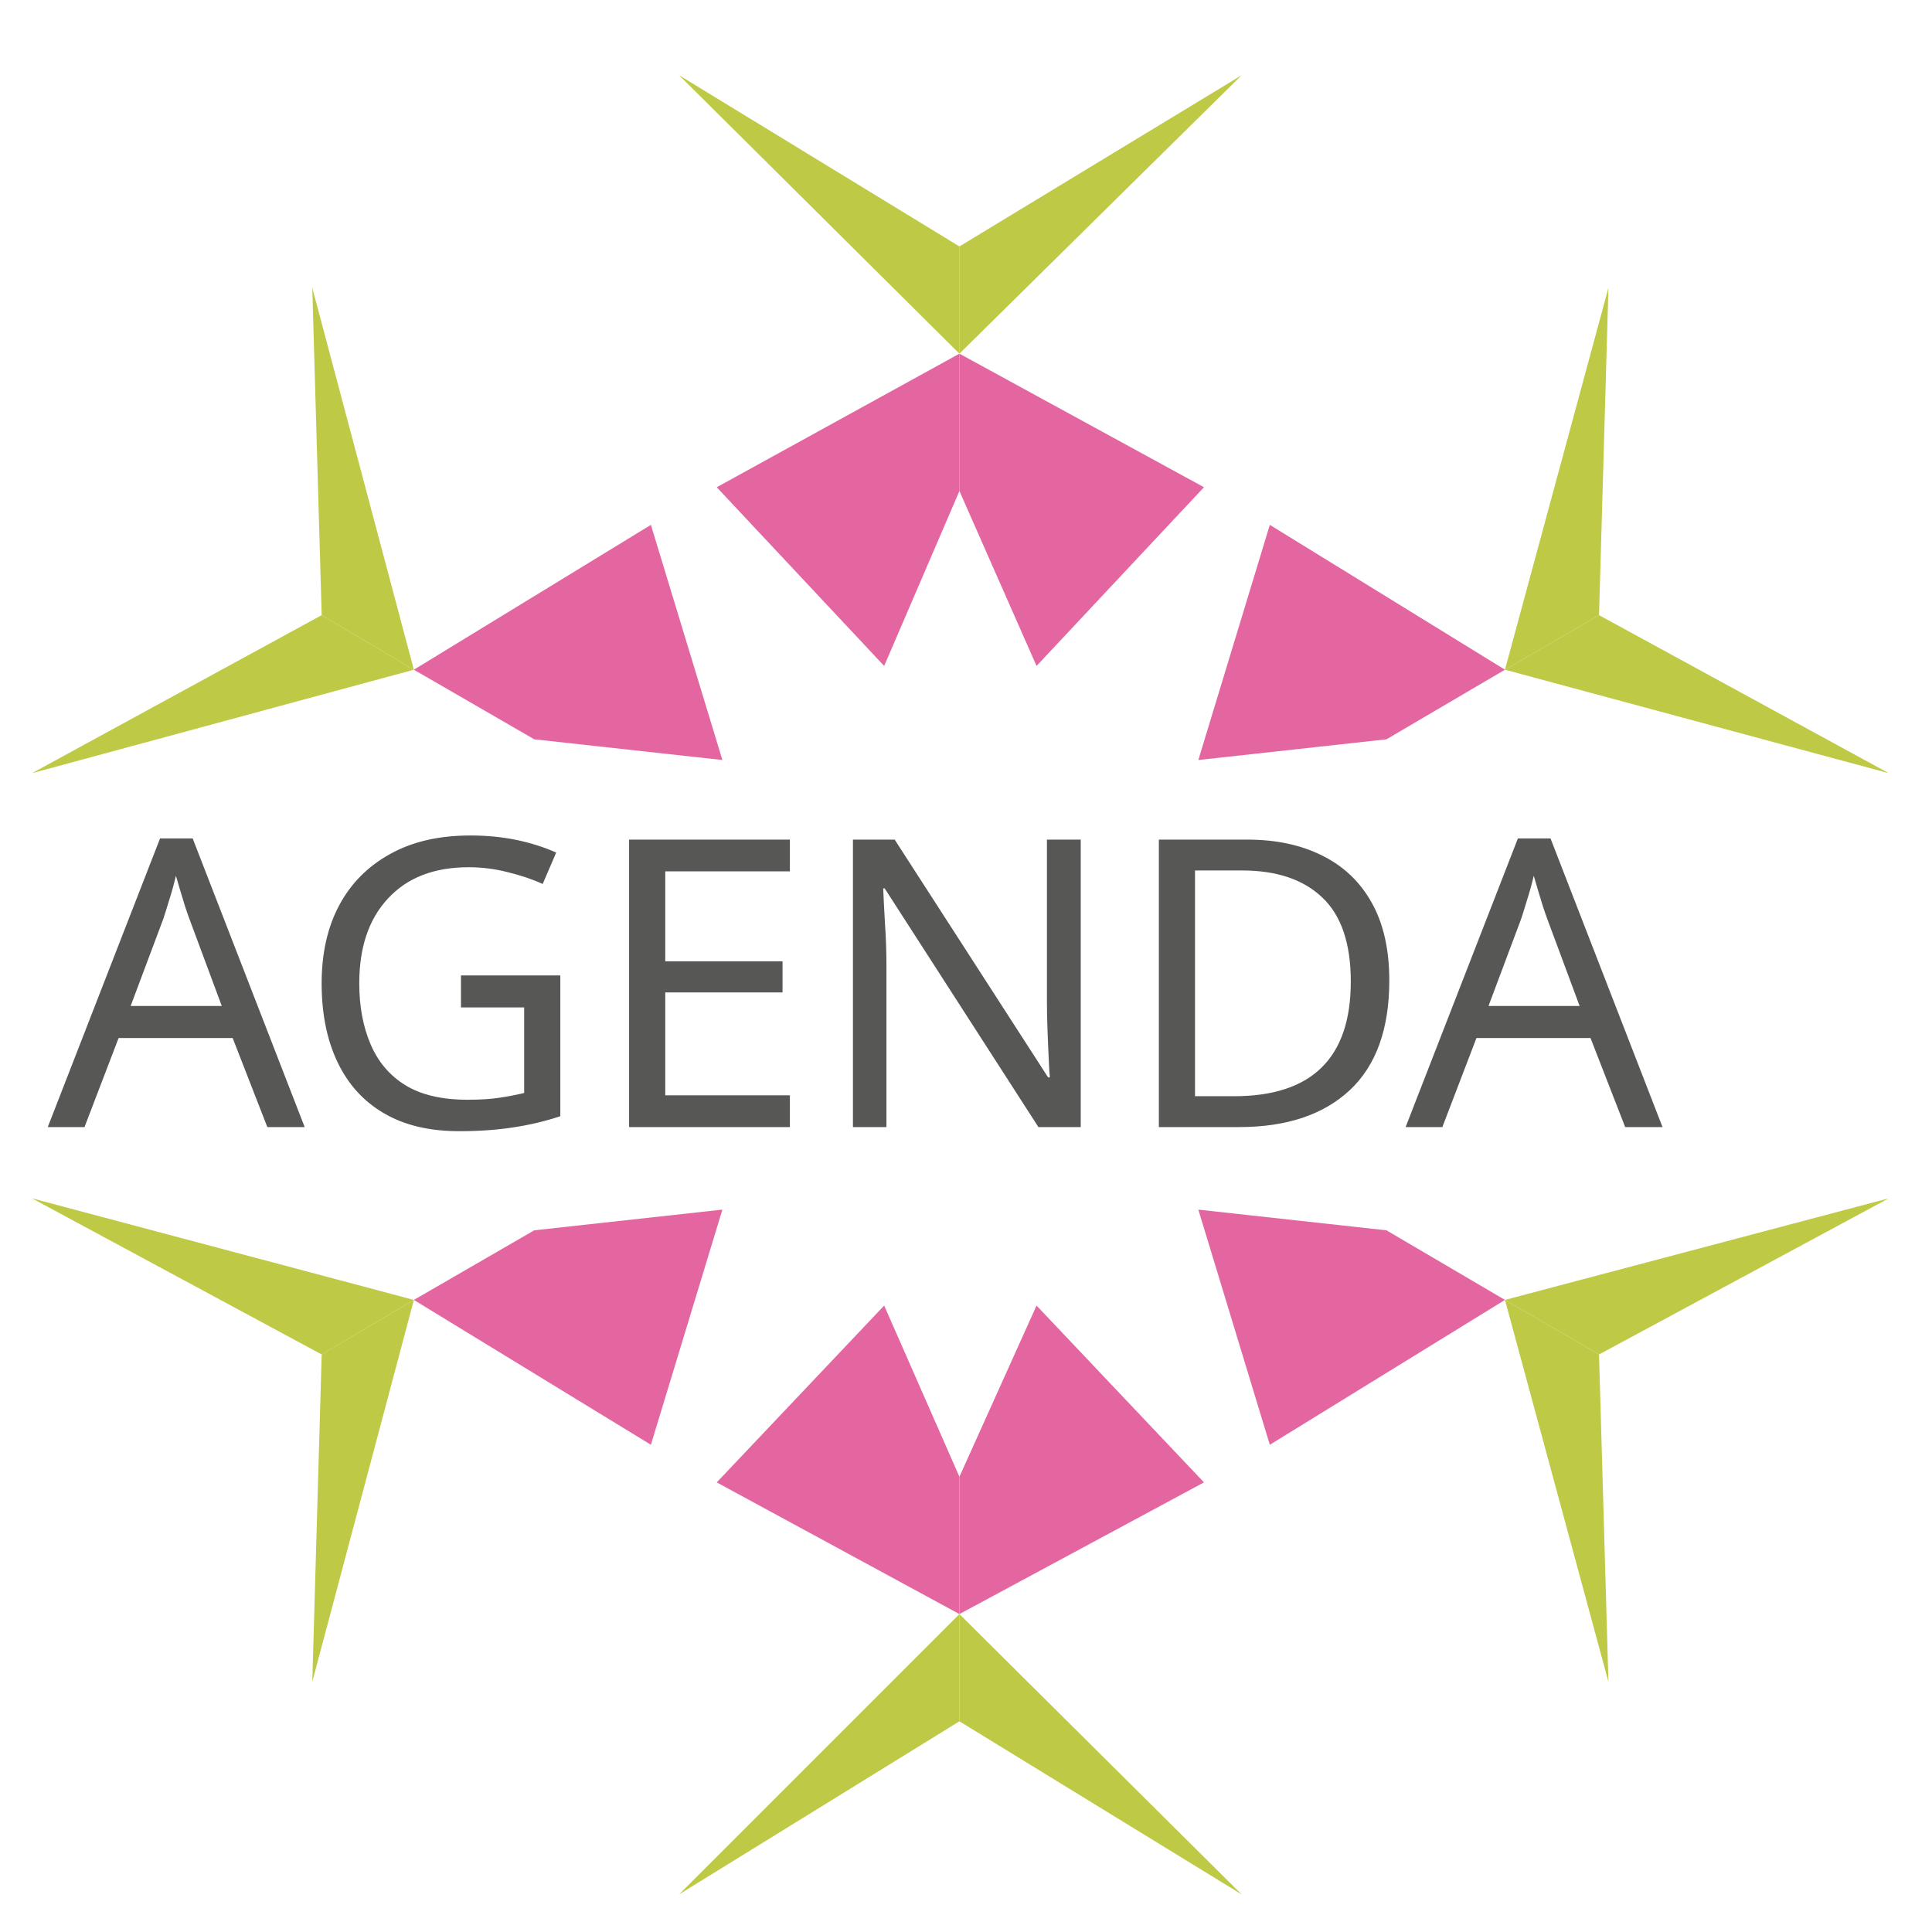
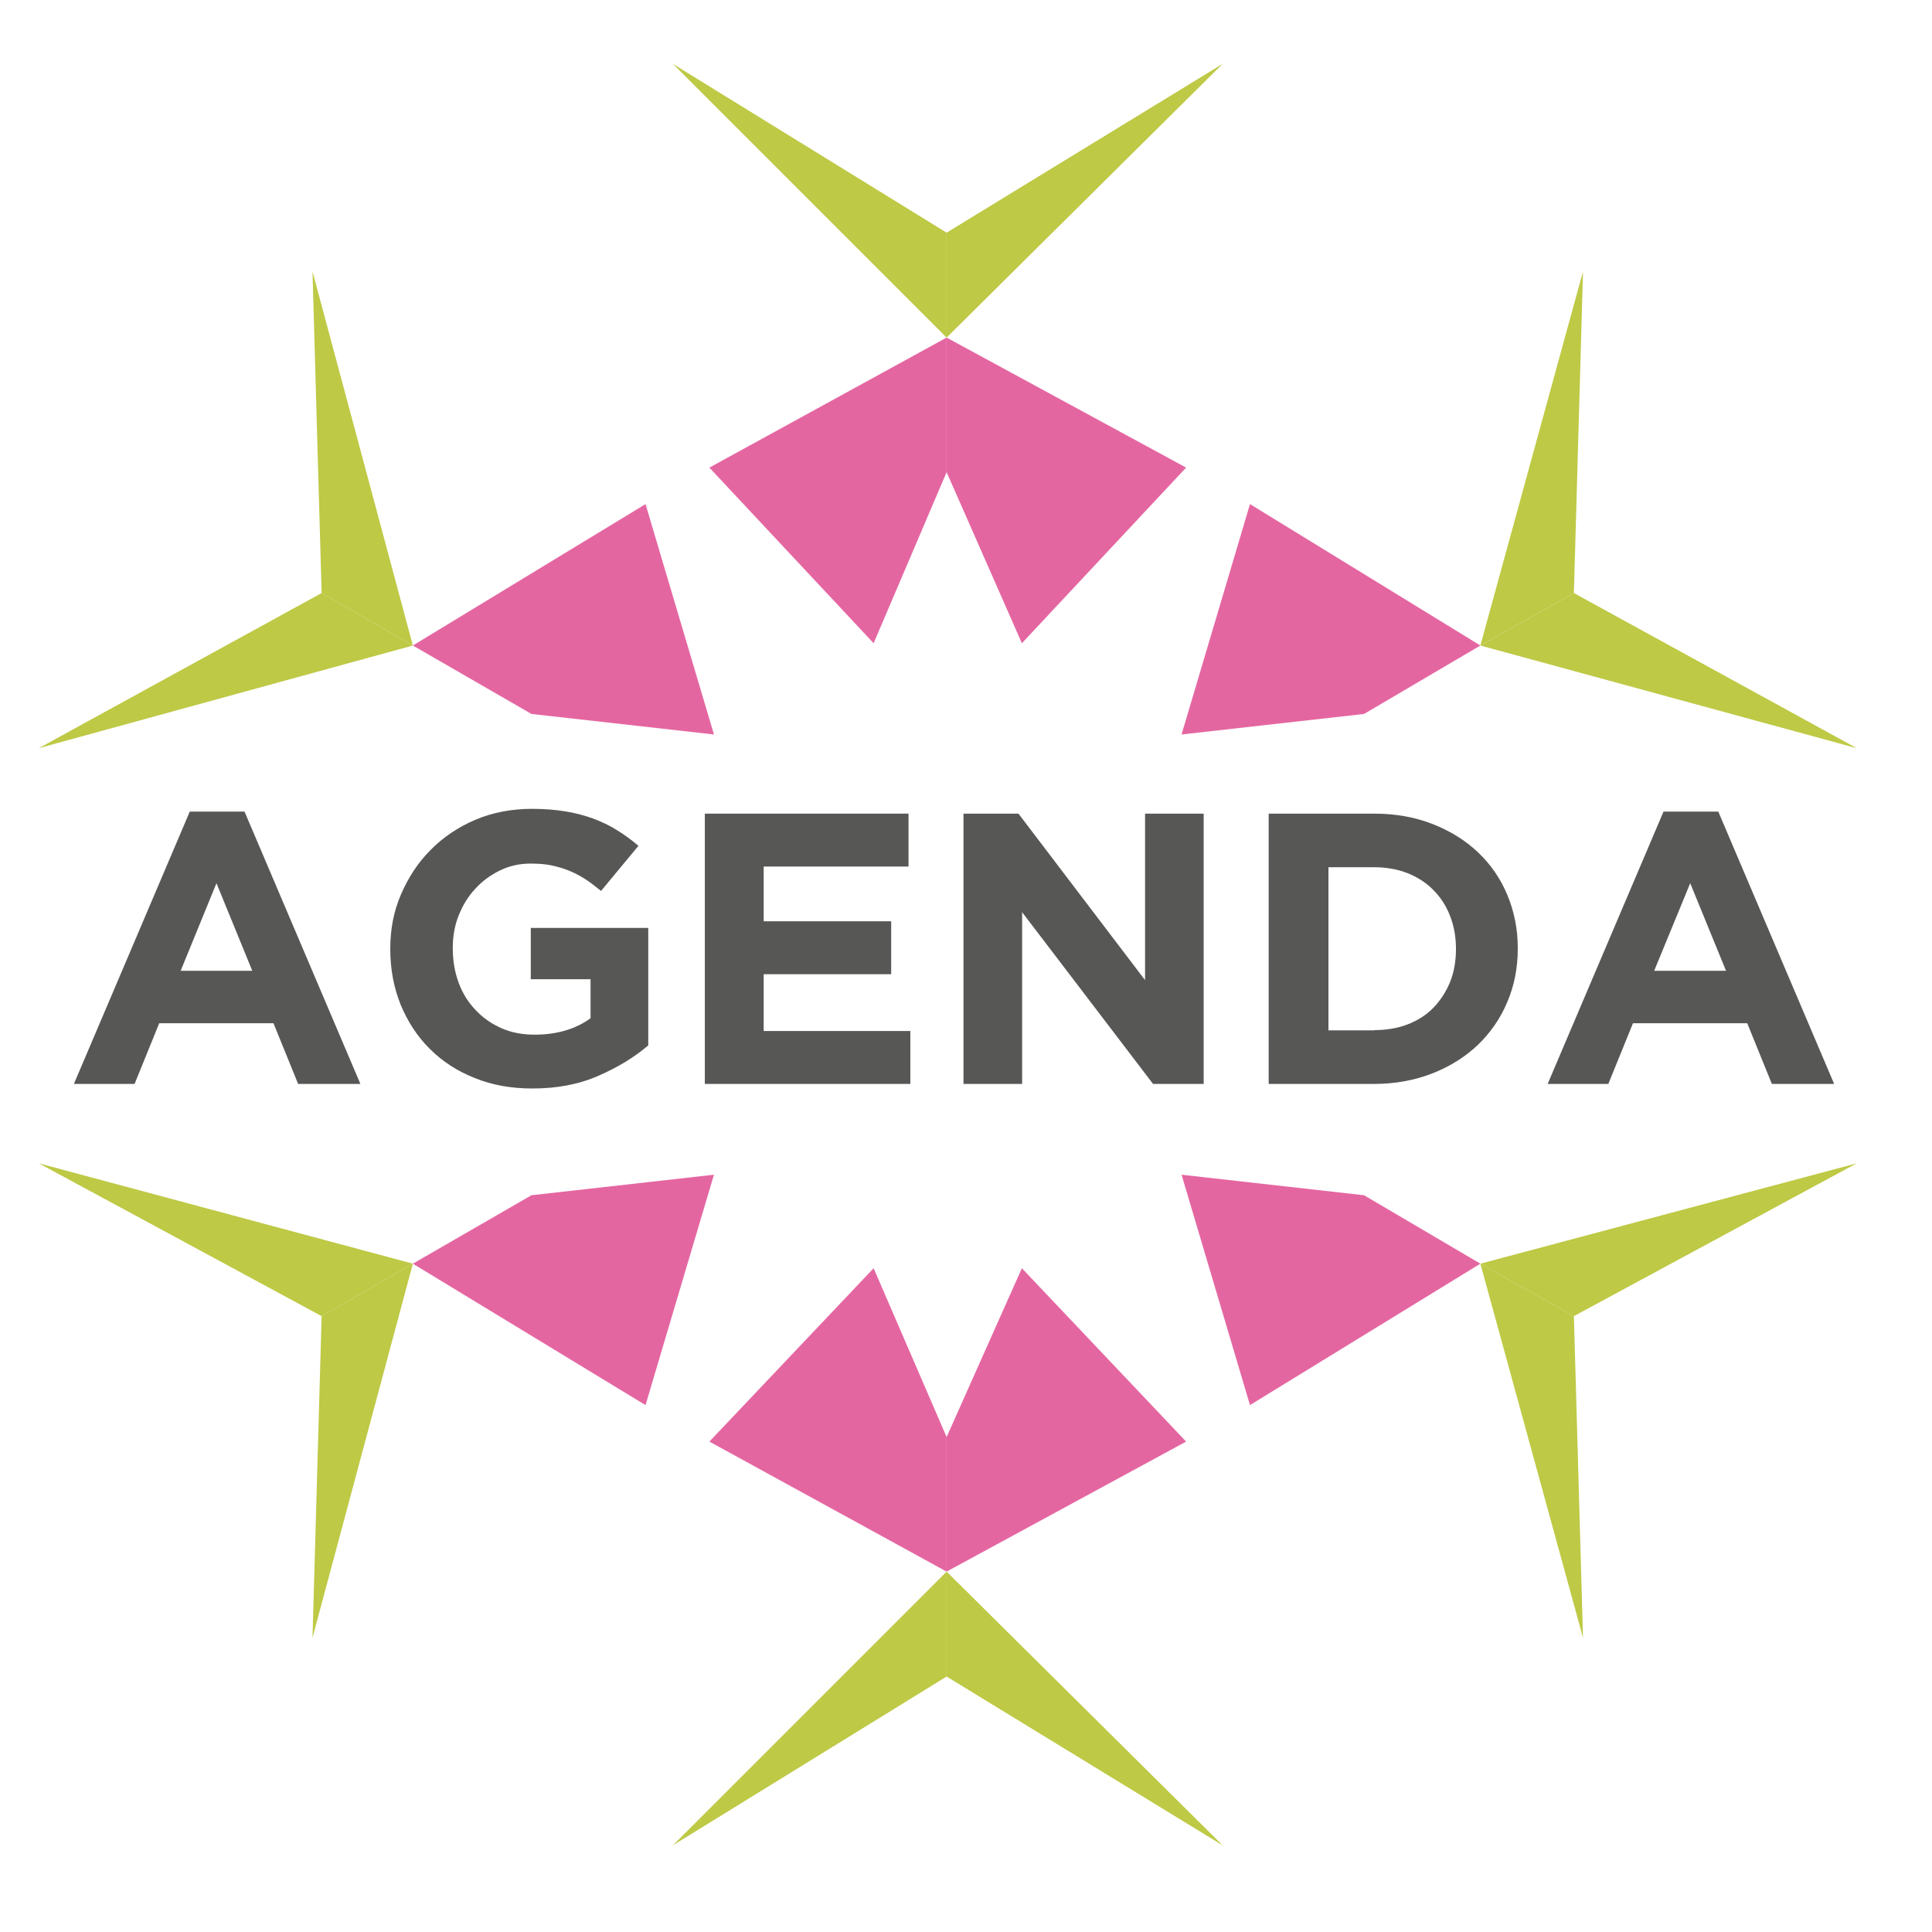
- <svg xmlns="http://www.w3.org/2000/svg" version="1.1" id="Layer_1" x="0px" y="0px" viewBox="-257 240.3 102.7 102.7" style="enable-background:new -257 240.3 102.7 102.7;" xml:space="preserve">
-   <style type="text/css">
- 	.st0{fill:#E466A1;}
- 	.st1{fill:#BEC945;}
- 	.st2{fill:#575756;}
- 	.st3{font-family:'GothamMedium';}
- 	.st4{font-size:21.398px;}
- </style>
+ <svg xmlns="http://www.w3.org/2000/svg" version="1.1" id="Layer_1" x="0px" y="0px" viewBox="-1149 1643.69 84.7 84.7" enable-background="new -1149 1643.69 84.7 84.7" xml:space="preserve">
  <g>
-     <polygon class="st0" points="-218.9,266.2 -210,275.7 -206,266.4 -206,259.1  " />
-     <polygon class="st0" points="-193,266.2 -201.9,275.7 -206,266.4 -206,259.1  " />
-     <polygon id="_377572792_5_" class="st0" points="-222.4,268.2 -218.6,280.7 -228.6,279.6 -235,275.9  " />
-     <polygon id="_372230688_5_" class="st0" points="-222.4,317.1 -218.6,304.6 -228.6,305.7 -235,309.4  " />
-     <polygon id="_376306592_5_" class="st0" points="-193,319.1 -201.9,309.7 -206,318.8 -206,326.1  " />
-     <polygon id="_376294064_5_" class="st0" points="-218.9,319.1 -210,309.7 -206,318.8 -206,326.1  " />
-     <polygon id="_376300160_5_" class="st0" points="-189.5,317.1 -193.3,304.6 -183.3,305.7 -177,309.4  " />
-     <polygon id="_374223960_5_" class="st0" points="-189.5,268.2 -193.3,280.7 -183.3,279.6 -177,275.9  " />
+     <polygon fill="#E466A1" points="-1117.9,1664.19 -1110.7,1671.89 -1107.5,1664.39 -1107.5,1658.49  " />
+     <polygon fill="#E466A1" points="-1097,1664.19 -1104.2,1671.89 -1107.5,1664.39 -1107.5,1658.49  " />
+     <polygon id="_377572792_5_" fill="#E466A1" points="-1120.7,1665.79 -1117.7,1675.89 -1125.7,1674.99 -1130.9,1671.99  " />
+     <polygon id="_372230688_5_" fill="#E466A1" points="-1120.7,1705.29 -1117.7,1695.19 -1125.7,1696.09 -1130.9,1699.09  " />
+     <polygon id="_376306592_5_" fill="#E466A1" points="-1097,1706.89 -1104.2,1699.29 -1107.5,1706.69 -1107.5,1712.59  " />
+     <polygon id="_376294064_5_" fill="#E466A1" points="-1117.9,1706.89 -1110.7,1699.29 -1107.5,1706.69 -1107.5,1712.59  " />
+     <polygon id="_376300160_5_" fill="#E466A1" points="-1094.2,1705.29 -1097.2,1695.19 -1089.2,1696.09 -1084.1,1699.09  " />
+     <polygon id="_374223960_5_" fill="#E466A1" points="-1094.2,1665.79 -1097.2,1675.89 -1089.2,1674.99 -1084.1,1671.99  " />
    <g>
-       <polygon class="st1" points="-206,259.1 -220.9,244.3 -206,253.4   " />
-       <polygon class="st1" points="-206,259.1 -191,244.3 -206,253.4   " />
-       <polygon id="_377572696_6_" class="st1" points="-235,275.9 -255.3,281.4 -239.9,273   " />
-       <polygon id="_377572720_6_" class="st1" points="-235,275.9 -240.4,255.6 -239.9,273   " />
-       <polygon id="_372230592_8_" class="st1" points="-235,309.4 -240.4,329.7 -239.9,312.3   " />
-       <polygon id="_372230616_8_" class="st1" points="-235,309.4 -255.3,304 -239.9,312.3   " />
-       <polygon id="_376302320_8_" class="st1" points="-206,326.1 -191,341 -206,331.8   " />
-       <polygon id="_376306376_8_" class="st1" points="-206,326.1 -220.9,341 -206,331.8   " />
-       <polygon id="_376299176_8_" class="st1" points="-177,309.4 -156.6,304 -172,312.3   " />
-       <polygon id="_376299080_8_" class="st1" points="-177,309.4 -171.5,329.7 -172,312.3   " />
-       <polygon id="_374223288_6_" class="st1" points="-177,275.9 -171.5,255.6 -172,273   " />
-       <polygon id="_374223456_6_" class="st1" points="-177,275.9 -156.6,281.4 -172,273   " />
+       <polygon fill="#BEC945" points="-1107.5,1658.49 -1119.5,1646.49 -1107.5,1653.89   " />
+       <polygon fill="#BEC945" points="-1107.5,1658.49 -1095.4,1646.49 -1107.5,1653.89   " />
+       <polygon id="_377572696_6_" fill="#BEC945" points="-1130.9,1671.99 -1147.3,1676.49 -1134.9,1669.69   " />
+       <polygon id="_377572720_6_" fill="#BEC945" points="-1130.9,1671.99 -1135.3,1655.59 -1134.9,1669.69   " />
+       <polygon id="_372230592_8_" fill="#BEC945" points="-1130.9,1699.09 -1135.3,1715.49 -1134.9,1701.39   " />
+       <polygon id="_372230616_8_" fill="#BEC945" points="-1130.9,1699.09 -1147.3,1694.69 -1134.9,1701.39   " />
+       <polygon id="_376302320_8_" fill="#BEC945" points="-1107.5,1712.59 -1095.4,1724.59 -1107.5,1717.19   " />
+       <polygon id="_376306376_8_" fill="#BEC945" points="-1107.5,1712.59 -1119.5,1724.59 -1107.5,1717.19   " />
+       <polygon id="_376299176_8_" fill="#BEC945" points="-1084.1,1699.09 -1067.6,1694.69 -1080,1701.39   " />
+       <polygon id="_376299080_8_" fill="#BEC945" points="-1084.1,1699.09 -1079.6,1715.49 -1080,1701.39   " />
+       <polygon id="_374223288_6_" fill="#BEC945" points="-1084.1,1671.99 -1079.6,1655.59 -1080,1669.69   " />
+       <polygon id="_374223456_6_" fill="#BEC945" points="-1084.1,1671.99 -1067.6,1676.49 -1080,1669.69   " />
    </g>
  </g>
-   <text transform="matrix(1 0 0 1 -254.461 300.2125)" class="st2 st3 st4">AGENDA</text>
+   <g>
+     <path fill="#575756" d="M-1140.68,1679.27h2.4l5.08,11.94h-2.73l-1.08-2.66h-5.01l-1.08,2.66h-2.66L-1140.68,1679.27z    M-1137.94,1686.25l-1.57-3.84l-1.57,3.84H-1137.94z" />
+     <path fill="#575756" d="M-1125.66,1691.41c-0.93,0-1.77-0.15-2.53-0.46c-0.76-0.3-1.42-0.73-1.96-1.27   c-0.55-0.54-0.97-1.19-1.28-1.93c-0.3-0.74-0.46-1.56-0.46-2.44v-0.03c0-0.85,0.15-1.64,0.47-2.38s0.74-1.39,1.3-1.95   c0.55-0.56,1.21-1,1.96-1.32s1.59-0.48,2.49-0.48c0.53,0,1.01,0.04,1.45,0.11s0.84,0.18,1.21,0.31c0.37,0.14,0.72,0.3,1.05,0.51   c0.33,0.2,0.64,0.43,0.95,0.69l-1.64,1.98c-0.23-0.19-0.45-0.36-0.68-0.51c-0.23-0.15-0.46-0.27-0.7-0.37   c-0.24-0.1-0.51-0.18-0.79-0.24s-0.59-0.08-0.93-0.08c-0.47,0-0.92,0.1-1.33,0.3c-0.41,0.2-0.77,0.46-1.08,0.8   c-0.31,0.33-0.55,0.72-0.73,1.17c-0.18,0.45-0.26,0.92-0.26,1.43v0.03c0,0.54,0.09,1.04,0.26,1.5c0.17,0.46,0.42,0.86,0.75,1.2   c0.32,0.34,0.7,0.6,1.13,0.79c0.43,0.19,0.92,0.28,1.45,0.28c0.97,0,1.79-0.24,2.45-0.72v-1.71h-2.62v-2.25h5.15v5.15   c-0.61,0.52-1.33,0.96-2.18,1.33C-1123.62,1691.23-1124.58,1691.41-1125.66,1691.41z" />
+     <path fill="#575756" d="M-1118.09,1679.36h8.92v2.32h-6.35v2.4h5.59v2.32h-5.59v2.49h6.43v2.32h-9.01V1679.36z" />
+     <path fill="#575756" d="M-1106.75,1679.36h2.4l5.55,7.3v-7.3h2.57v11.85h-2.22l-5.74-7.53v7.53h-2.57V1679.36z" />
+     <path fill="#575756" d="M-1093.38,1679.36h4.62c0.93,0,1.78,0.15,2.55,0.45c0.77,0.3,1.44,0.71,2,1.24   c0.56,0.53,0.99,1.15,1.29,1.87s0.46,1.49,0.46,2.33v0.03c0,0.84-0.15,1.61-0.46,2.34c-0.3,0.72-0.74,1.35-1.29,1.88   c-0.56,0.53-1.23,0.95-2,1.25c-0.77,0.3-1.62,0.46-2.55,0.46h-4.62V1679.36z M-1088.75,1688.85c0.53,0,1.02-0.08,1.46-0.25   c0.44-0.17,0.82-0.41,1.13-0.73c0.31-0.32,0.55-0.69,0.73-1.12c0.17-0.43,0.26-0.91,0.26-1.44v-0.03c0-0.52-0.09-1-0.26-1.44   c-0.17-0.44-0.42-0.82-0.73-1.13c-0.31-0.32-0.69-0.56-1.13-0.74c-0.44-0.17-0.92-0.26-1.46-0.26h-2.01v7.15H-1088.75z" />
+     <path fill="#575756" d="M-1076.07,1679.27h2.4l5.08,11.94h-2.73l-1.08-2.66h-5.01l-1.08,2.66h-2.66L-1076.07,1679.27z    M-1073.33,1686.25l-1.57-3.84l-1.58,3.84H-1073.33z" />
+   </g>
</svg>
